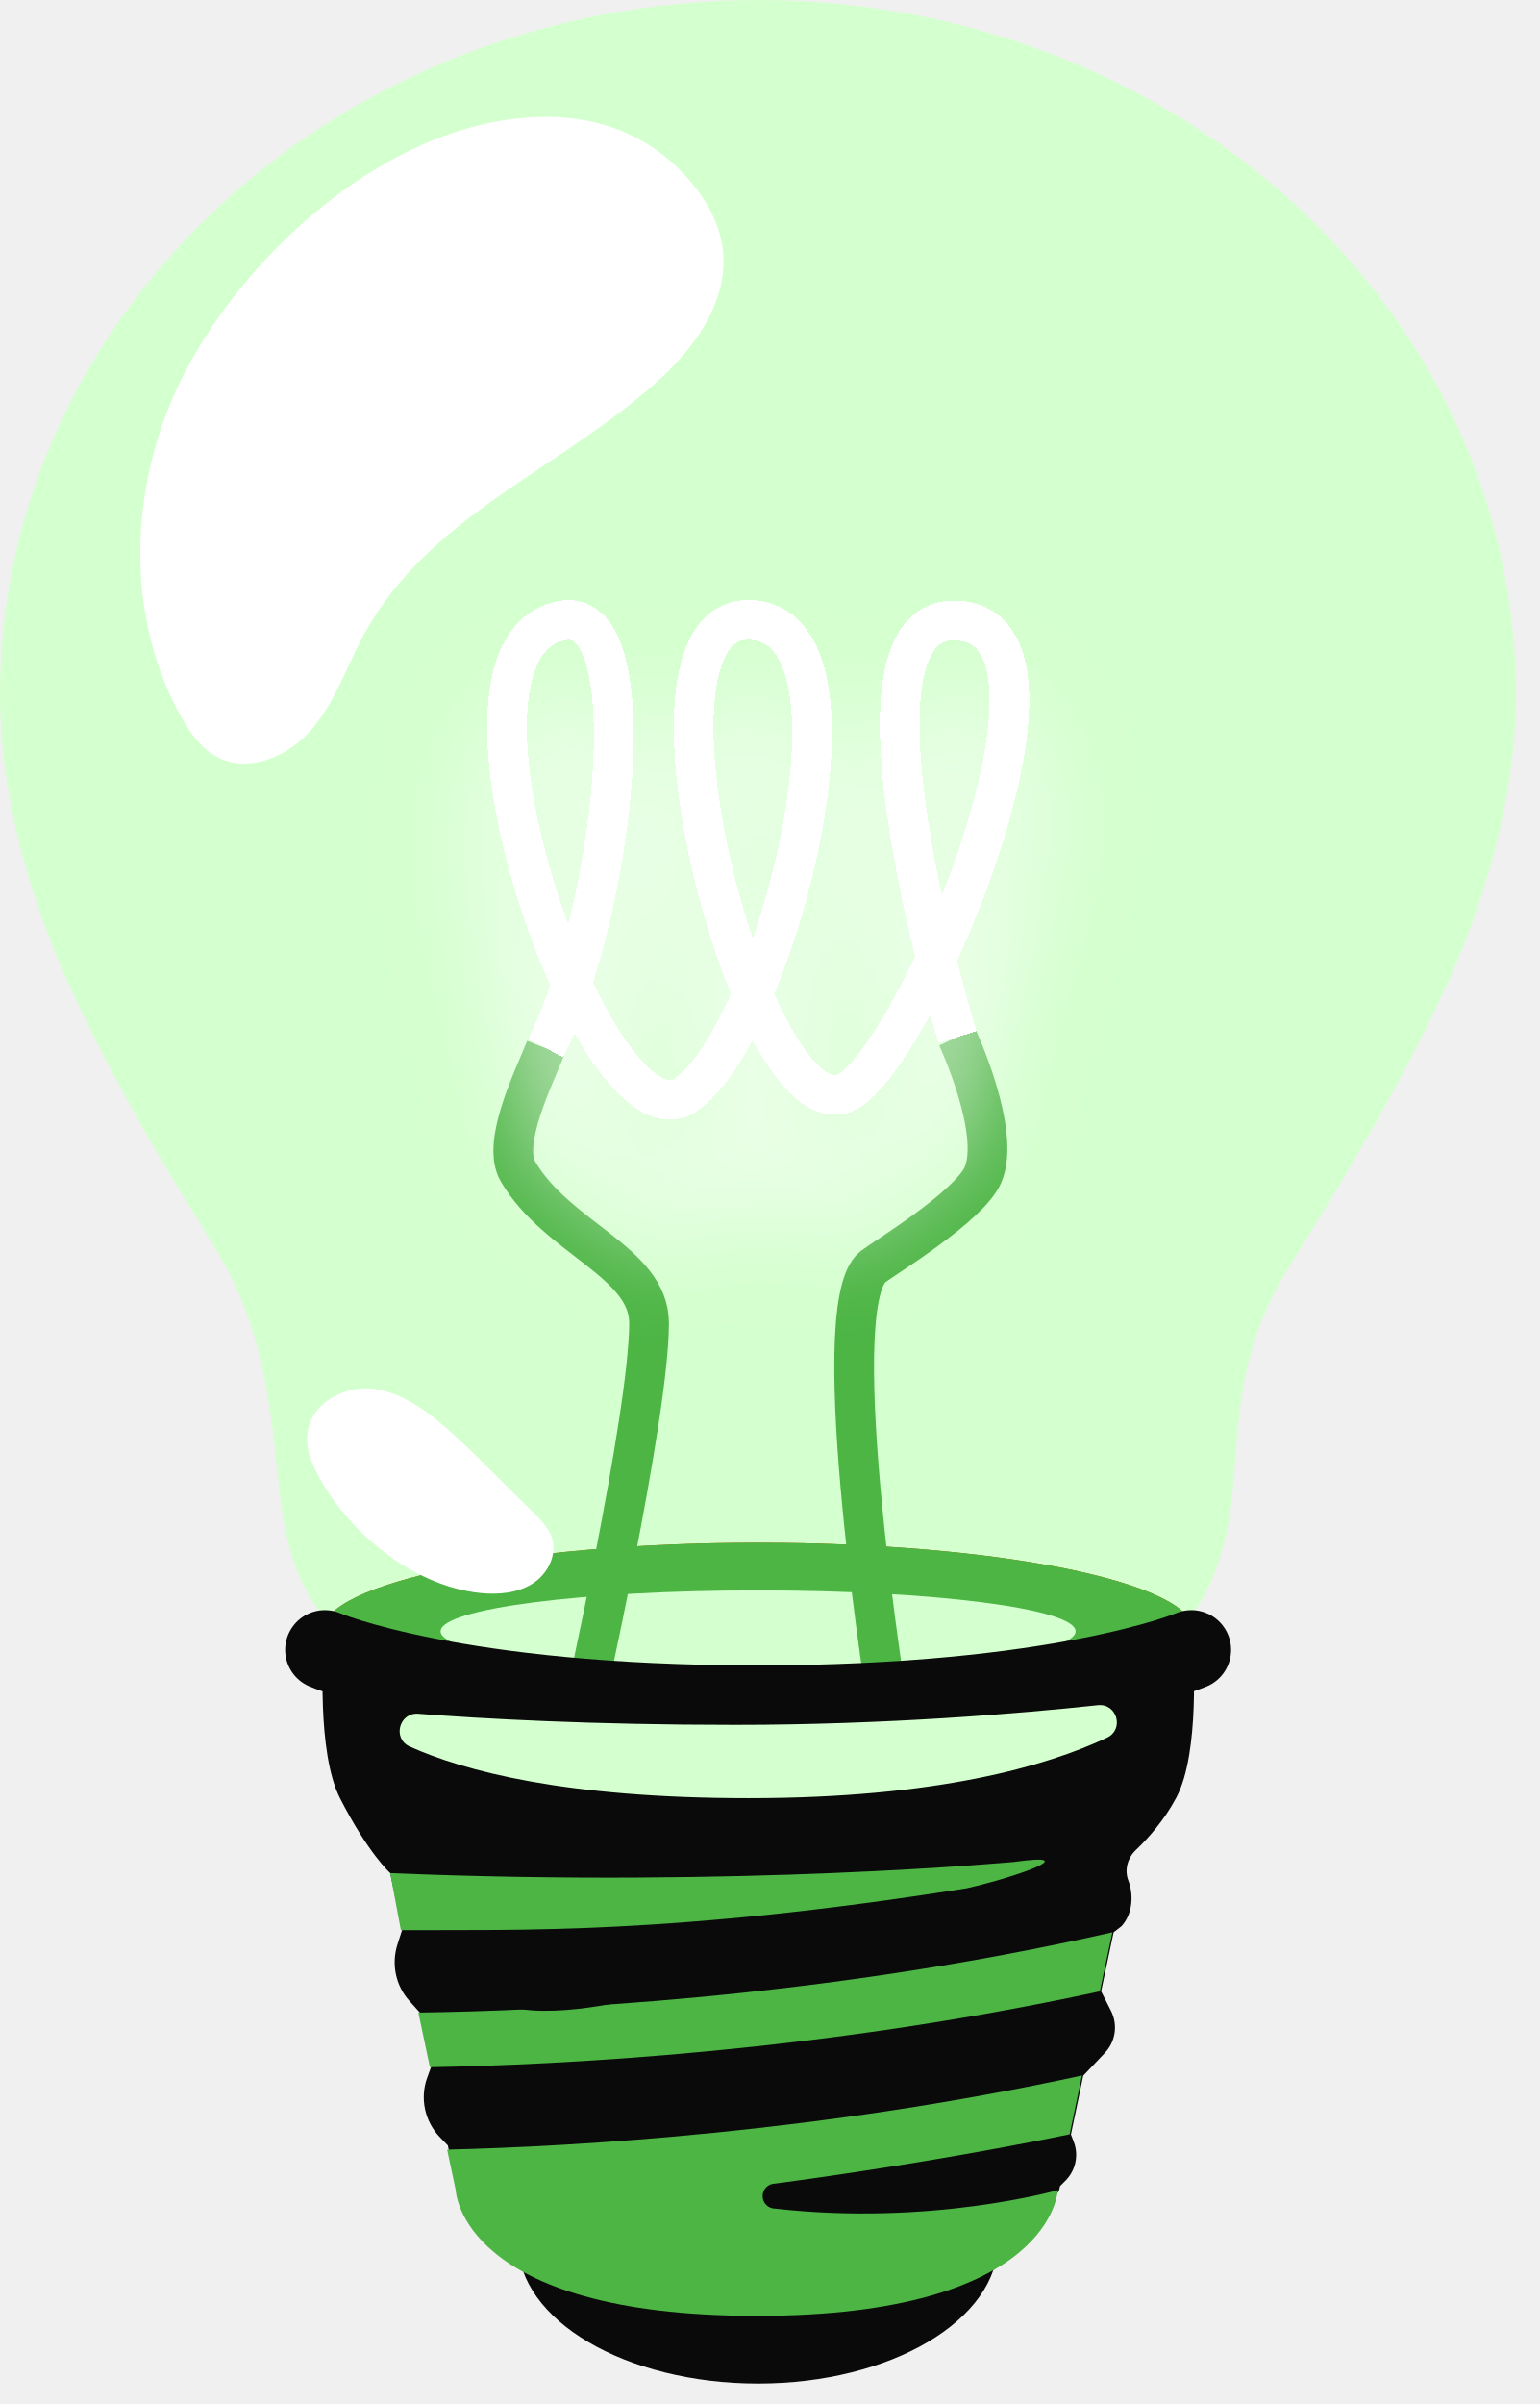
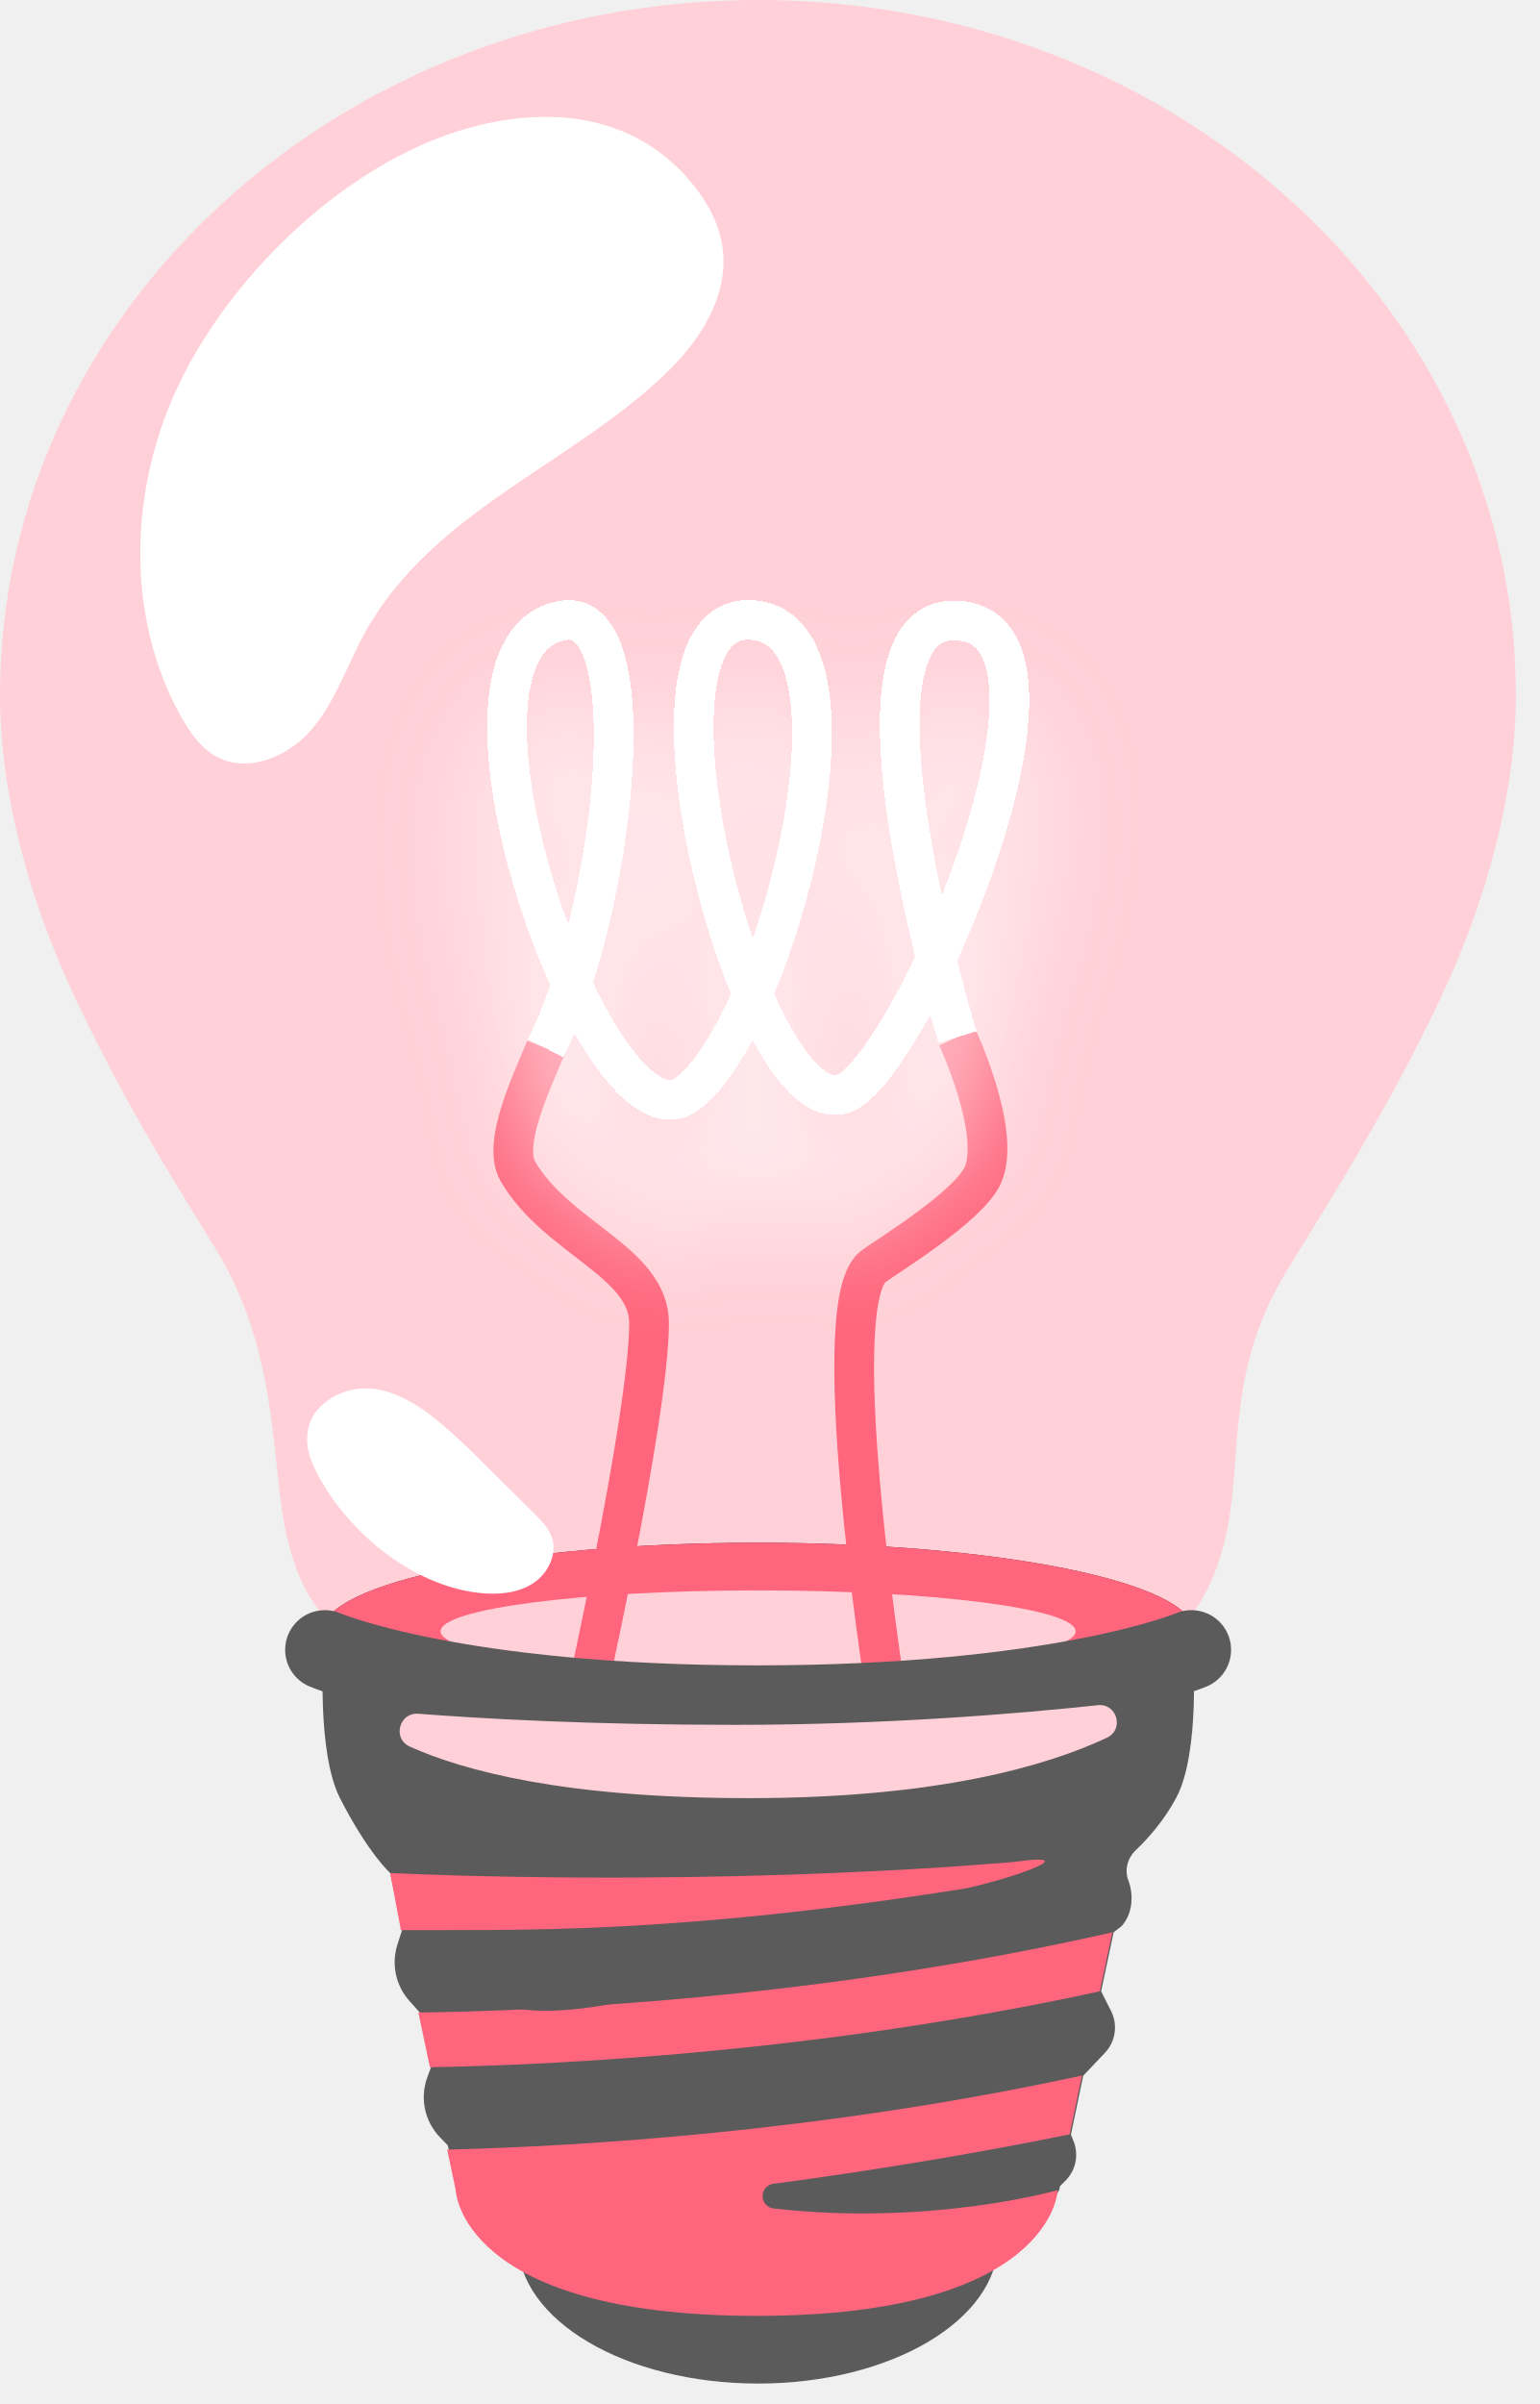
<svg xmlns="http://www.w3.org/2000/svg" width="57" height="89" viewBox="0 0 57 89" fill="none">
-   <path d="M28.073 88.243C32.983 88.243 36.963 85.895 36.963 83C36.963 80.104 32.983 77.757 28.073 77.757C23.163 77.757 19.182 80.104 19.182 83C19.182 85.895 23.163 88.243 28.073 88.243Z" fill="#0A0A0A" />
-   <path d="M28.076 0C12.575 0 0 11.523 0 25.73C0 29.436 1.118 33.4 2.758 36.892C5.059 41.805 7.567 45.437 8.302 46.776C10.346 50.496 10.052 54.416 10.618 56.872C11.685 61.461 14.876 63.122 28.068 63.122C41.261 63.122 44.099 61.541 45.283 57.313C46.092 54.438 45.305 51.298 47.342 47.584C48.077 46.246 51.07 41.812 53.379 36.892C55.019 33.4 56.137 29.436 56.137 25.73C56.151 11.523 43.577 0 28.076 0Z" fill="#D4FFCE" />
-   <path d="M28.078 63.675C36.988 63.675 44.211 62.206 44.211 60.395C44.211 58.584 36.988 57.115 28.078 57.115C19.167 57.115 11.944 58.584 11.944 60.395C11.944 62.206 19.167 63.675 28.078 63.675Z" fill="#B26500" />
-   <path d="M28.078 63.675C36.988 63.675 44.211 62.206 44.211 60.395C44.211 58.584 36.988 57.115 28.078 57.115C19.167 57.115 11.944 58.584 11.944 60.395C11.944 62.206 19.167 63.675 28.078 63.675Z" fill="#4CB544" />
-   <path d="M28.075 61.908C34.569 61.908 39.833 61.23 39.833 60.394C39.833 59.557 34.569 58.879 28.075 58.879C21.581 58.879 16.316 59.557 16.316 60.394C16.316 61.23 21.581 61.908 28.075 61.908Z" fill="#D4FFCE" />
-   <path d="M20.206 38.805C19.75 39.952 18.566 42.312 19.183 43.371C20.617 45.835 24.037 46.717 24.037 48.982C24.037 52.438 21.522 63.637 21.522 63.637M35.449 38.393C35.449 38.393 37.097 41.922 36.398 43.504C35.876 44.68 32.736 46.577 32.331 46.894C30.456 48.364 32.949 63.645 32.949 63.645" stroke="#4CB544" stroke-width="1.471" stroke-miterlimit="10" />
-   <g filter="url(#filter0_d_1_204)">
-     <path d="M20.208 38.805C22.737 33.805 24.039 22.392 20.825 22.973C15.406 23.951 22.083 42.702 25.37 40.548C28.657 38.393 32.731 23.01 27.73 22.951C22.73 22.892 28.069 42.555 31.466 40.371C34.15 38.643 40.702 22.973 35.319 22.973C30.738 22.973 35.459 38.393 35.459 38.393" stroke="white" stroke-width="1.471" stroke-miterlimit="10" shape-rendering="crispEdges" />
+   <path d="M28.073 88.243C32.983 88.243 36.963 85.895 36.963 83C36.963 80.104 32.983 77.757 28.073 77.757C23.163 77.757 19.182 80.104 19.182 83C19.182 85.895 23.163 88.243 28.073 88.243Z" fill="#5B5B5B" />
+   <path d="M28.076 0C12.575 0 0 11.523 0 25.73C0 29.436 1.118 33.4 2.758 36.892C5.059 41.805 7.567 45.437 8.302 46.776C10.346 50.496 10.052 54.416 10.618 56.872C11.685 61.461 14.876 63.122 28.068 63.122C41.261 63.122 44.099 61.541 45.283 57.313C46.092 54.438 45.305 51.298 47.342 47.584C48.077 46.246 51.07 41.812 53.379 36.892C55.019 33.4 56.137 29.436 56.137 25.73C56.151 11.523 43.577 0 28.076 0Z" fill="#FFD0D7" />
+   <path d="M28.078 63.675C36.988 63.675 44.212 62.206 44.212 60.395C44.212 58.584 36.988 57.115 28.078 57.115C19.168 57.115 11.944 58.584 11.944 60.395C11.944 62.206 19.168 63.675 28.078 63.675Z" fill="#5D1721" />
+   <path d="M28.078 63.675C36.988 63.675 44.212 62.206 44.212 60.395C44.212 58.584 36.988 57.115 28.078 57.115C19.168 57.115 11.944 58.584 11.944 60.395C11.944 62.206 19.168 63.675 28.078 63.675Z" fill="#FF667D" />
+   <path d="M28.075 61.908C34.569 61.908 39.833 61.23 39.833 60.394C39.833 59.557 34.569 58.879 28.075 58.879C21.581 58.879 16.316 59.557 16.316 60.394C16.316 61.23 21.581 61.908 28.075 61.908Z" fill="#FFD0D7" />
+   <path d="M20.206 38.805C19.75 39.953 18.566 42.313 19.183 43.372C20.617 45.835 24.037 46.718 24.037 48.983C24.037 52.439 21.522 63.638 21.522 63.638M35.449 38.394C35.449 38.394 37.097 41.923 36.398 43.504C35.876 44.681 32.736 46.578 32.331 46.894C30.456 48.365 32.949 63.645 32.949 63.645" stroke="#FF667D" stroke-width="1.471" stroke-miterlimit="10" />
+   <g filter="url(#filter0_d_331_781)">
+     <path d="M20.207 38.805C22.737 33.805 24.038 22.392 20.825 22.973C15.405 23.951 22.082 42.703 25.369 40.548C28.657 38.394 32.73 23.01 27.73 22.951C22.73 22.892 28.068 42.556 31.466 40.372C34.15 38.644 40.702 22.973 35.319 22.973C30.738 22.973 35.459 38.394 35.459 38.394" stroke="white" stroke-width="1.471" stroke-miterlimit="10" shape-rendering="crispEdges" />
  </g>
-   <path d="M44.175 61.08C44.175 61.08 39.94 63.124 28.078 63.124C16.217 63.124 11.982 61.08 11.982 61.08C11.982 61.08 11.717 64.859 12.592 66.573C13.644 68.632 14.453 69.345 14.453 69.345L14.894 71.441L14.717 71.992C14.489 72.713 14.651 73.507 15.158 74.073L15.541 74.5L15.967 76.515L15.82 76.919C15.541 77.691 15.732 78.552 16.306 79.14L16.585 79.427L16.931 81.074C16.931 81.074 18.681 84.81 28.078 84.81C37.476 84.81 39.226 81.074 39.226 81.074L39.256 80.934L39.447 80.743C39.829 80.368 39.954 79.809 39.771 79.309L39.66 79.022L40.116 76.846L40.918 76C41.315 75.581 41.403 74.963 41.146 74.448L40.778 73.721L41.241 71.537L41.535 71.309C41.969 70.831 41.977 70.11 41.785 69.617C41.638 69.228 41.756 68.786 42.057 68.499C42.521 68.058 43.116 67.389 43.558 66.558C44.462 64.874 44.175 61.08 44.175 61.08Z" fill="#0A0A0A" />
-   <path d="M14.449 69.346L14.846 71.457C19.126 71.434 24.84 71.648 35.804 69.905C37.782 69.456 40.157 68.567 37.532 68.934C37.532 68.927 27.465 69.89 14.449 69.346ZM15.92 76.531C20.656 76.45 30.333 75.979 40.731 73.722L41.194 71.537C30.318 74.008 20.089 74.45 15.493 74.508L15.92 76.531ZM40.069 76.839C30.443 78.928 21.435 79.465 16.56 79.582L16.876 81.082C16.876 81.082 17.03 85.737 28.024 85.737C39.017 85.737 39.172 81.082 39.172 81.082C39.172 81.082 34.48 82.421 28.708 81.766C28.647 81.767 28.587 81.755 28.53 81.732C28.474 81.71 28.422 81.676 28.379 81.633C28.291 81.547 28.242 81.43 28.241 81.307C28.24 81.184 28.288 81.066 28.374 80.978C28.46 80.89 28.577 80.841 28.7 80.84C32.149 80.384 36.267 79.707 39.613 79.016L40.069 76.839Z" fill="#4CB544" />
-   <path d="M12.03 61.08C12.03 61.08 16.781 63.124 28.032 63.124C39.282 63.124 44.121 61.08 44.121 61.08" stroke="#0A0A0A" stroke-width="2.939" stroke-miterlimit="10" stroke-linecap="round" />
+   <path d="M44.176 61.08C44.176 61.08 39.94 63.124 28.079 63.124C16.218 63.124 11.982 61.08 11.982 61.08C11.982 61.08 11.717 64.86 12.592 66.573C13.644 68.632 14.453 69.345 14.453 69.345L14.894 71.441L14.717 71.993C14.489 72.713 14.651 73.507 15.159 74.074L15.541 74.5L15.967 76.515L15.82 76.919C15.541 77.692 15.732 78.552 16.306 79.14L16.585 79.427L16.931 81.074C16.931 81.074 18.681 84.81 28.079 84.81C37.477 84.81 39.227 81.074 39.227 81.074L39.256 80.934L39.447 80.743C39.83 80.368 39.955 79.809 39.771 79.309L39.66 79.023L40.116 76.846L40.918 76C41.315 75.581 41.403 74.963 41.146 74.449L40.778 73.721L41.242 71.537L41.536 71.309C41.969 70.831 41.977 70.11 41.786 69.618C41.639 69.228 41.756 68.787 42.058 68.5C42.521 68.059 43.117 67.389 43.558 66.558C44.462 64.874 44.176 61.08 44.176 61.08Z" fill="#5B5B5B" />
+   <path d="M14.449 69.346L14.846 71.457C19.126 71.435 24.84 71.648 35.804 69.905C37.782 69.457 40.157 68.567 37.532 68.935C37.532 68.927 27.465 69.891 14.449 69.346ZM15.92 76.531C20.656 76.45 30.333 75.979 40.731 73.722L41.194 71.538C30.318 74.008 20.089 74.45 15.493 74.508L15.92 76.531ZM40.069 76.84C30.443 78.928 21.435 79.465 16.56 79.582L16.876 81.083C16.876 81.083 17.03 85.737 28.024 85.737C39.017 85.737 39.172 81.083 39.172 81.083C39.172 81.083 34.48 82.421 28.708 81.766C28.647 81.767 28.587 81.755 28.53 81.733C28.474 81.71 28.422 81.676 28.379 81.633C28.291 81.547 28.242 81.43 28.241 81.307C28.24 81.184 28.288 81.066 28.374 80.978C28.46 80.891 28.577 80.841 28.7 80.84C32.149 80.384 36.267 79.707 39.613 79.016L40.069 76.84Z" fill="#FF667D" />
+   <path d="M12.03 61.08C12.03 61.08 16.781 63.124 28.032 63.124C39.282 63.124 44.121 61.08 44.121 61.08" stroke="#5B5B5B" stroke-width="2.939" stroke-miterlimit="10" stroke-linecap="round" />
  <path d="M17.695 4.648C20.57 3.942 23.577 4.295 25.636 6.795C26.217 7.501 26.666 8.339 26.769 9.251C26.975 11.008 25.886 12.67 24.592 13.891C20.901 17.377 15.658 19.068 13.275 23.877C12.716 25.002 12.275 26.215 11.422 27.135C10.569 28.054 9.15 28.613 8.039 28.024C7.451 27.715 7.047 27.135 6.716 26.554C4.627 22.833 4.782 18.09 6.62 14.237C8.642 10.016 13.076 5.78 17.695 4.648Z" fill="white" />
-   <path d="M15.172 64.659C14.524 64.365 14.782 63.394 15.488 63.446C17.856 63.63 21.885 63.857 27.217 63.857C32.835 63.857 37.776 63.438 40.659 63.129C41.372 63.056 41.644 64.034 40.99 64.335C38.769 65.38 34.703 66.571 27.731 66.571C20.929 66.571 17.179 65.563 15.172 64.659Z" fill="#D4FFCE" />
-   <path d="M19.208 72.089C18.715 72.266 18.208 72.508 17.958 72.964C17.87 73.133 17.818 73.325 17.855 73.516C17.914 73.795 18.171 73.994 18.429 74.119C18.943 74.369 19.524 74.435 20.091 74.442C21.26 74.457 22.422 74.236 23.577 74.016C23.922 73.95 24.275 73.883 24.584 73.714C24.893 73.545 25.158 73.258 25.209 72.913C25.283 72.449 24.952 72.001 24.547 71.78C23.15 71.008 20.62 71.582 19.208 72.089ZM20.304 76.935C19.811 77.112 19.304 77.355 19.054 77.811C18.965 77.98 18.914 78.171 18.951 78.362C19.01 78.641 19.267 78.84 19.524 78.965C20.039 79.215 20.62 79.281 21.186 79.289C22.356 79.303 23.518 79.083 24.672 78.862C25.018 78.796 25.371 78.73 25.68 78.561C25.989 78.391 26.253 78.105 26.305 77.759C26.378 77.296 26.048 76.847 25.643 76.626C24.246 75.862 21.709 76.435 20.304 76.935Z" fill="#0A0A0A" />
-   <path d="M17.789 58.977C18.458 59.043 19.164 58.984 19.73 58.624C20.297 58.264 20.657 57.528 20.429 56.896C20.311 56.565 20.054 56.3 19.804 56.05C19.252 55.506 18.701 54.962 18.156 54.418C17.546 53.807 16.936 53.204 16.274 52.653C15.252 51.8 13.876 50.998 12.53 51.623C11.383 52.153 11.111 53.197 11.619 54.292C12.7 56.594 15.215 58.712 17.789 58.977Z" fill="white" />
+   <path d="M15.171 64.659C14.524 64.364 14.782 63.394 15.488 63.445C17.855 63.629 21.885 63.857 27.216 63.857C32.834 63.857 37.776 63.438 40.659 63.129C41.372 63.055 41.644 64.033 40.989 64.335C38.769 65.379 34.702 66.57 27.731 66.57C20.929 66.57 17.179 65.563 15.171 64.659Z" fill="#FFD0D7" />
+   <path d="M19.208 72.089C18.715 72.266 18.208 72.508 17.958 72.964C17.869 73.133 17.818 73.325 17.855 73.516C17.914 73.795 18.171 73.994 18.428 74.119C18.943 74.369 19.524 74.435 20.09 74.442C21.26 74.457 22.422 74.236 23.576 74.016C23.922 73.95 24.275 73.883 24.584 73.714C24.893 73.545 25.157 73.258 25.209 72.913C25.282 72.449 24.952 72.001 24.547 71.78C23.15 71.008 20.62 71.582 19.208 72.089ZM20.304 76.935C19.811 77.112 19.304 77.355 19.053 77.811C18.965 77.98 18.914 78.171 18.951 78.362C19.009 78.641 19.267 78.84 19.524 78.965C20.039 79.215 20.62 79.281 21.186 79.289C22.355 79.303 23.517 79.083 24.672 78.862C25.018 78.796 25.371 78.73 25.68 78.561C25.988 78.391 26.253 78.105 26.305 77.759C26.378 77.296 26.047 76.847 25.643 76.626C24.246 75.862 21.708 76.435 20.304 76.935Z" fill="#5B5B5B" />
+   <path d="M17.789 58.977C18.458 59.044 19.164 58.985 19.73 58.624C20.297 58.264 20.657 57.529 20.429 56.896C20.311 56.565 20.054 56.3 19.804 56.05C19.252 55.506 18.701 54.962 18.156 54.418C17.546 53.807 16.936 53.204 16.274 52.653C15.252 51.8 13.876 50.998 12.53 51.623C11.383 52.153 11.111 53.197 11.619 54.293C12.7 56.595 15.215 58.713 17.789 58.977Z" fill="white" />
  <defs>
-     <filter id="filter0_d_1_204" x="14.041" y="22.215" width="28.075" height="27.241" filterUnits="userSpaceOnUse" color-interpolation-filters="sRGB">
+     <filter id="filter0_d_331_781" x="14.04" y="22.216" width="28.075" height="27.241" filterUnits="userSpaceOnUse" color-interpolation-filters="sRGB">
      <feFlood flood-opacity="0" result="BackgroundImageFix" />
      <feColorMatrix in="SourceAlpha" type="matrix" values="0 0 0 0 0 0 0 0 0 0 0 0 0 0 0 0 0 0 127 0" result="hardAlpha" />
      <feOffset dy="4" />
      <feGaussianBlur stdDeviation="2" />
      <feComposite in2="hardAlpha" operator="out" />
      <feColorMatrix type="matrix" values="0 0 0 0 1 0 0 0 0 1 0 0 0 0 1 0 0 0 1 0" />
-       <feBlend mode="normal" in2="BackgroundImageFix" result="effect1_dropShadow_1_204" />
-       <feBlend mode="normal" in="SourceGraphic" in2="effect1_dropShadow_1_204" result="shape" />
+       <feBlend mode="normal" in2="BackgroundImageFix" result="effect1_dropShadow_331_781" />
+       <feBlend mode="normal" in="SourceGraphic" in2="effect1_dropShadow_331_781" result="shape" />
    </filter>
  </defs>
</svg>
